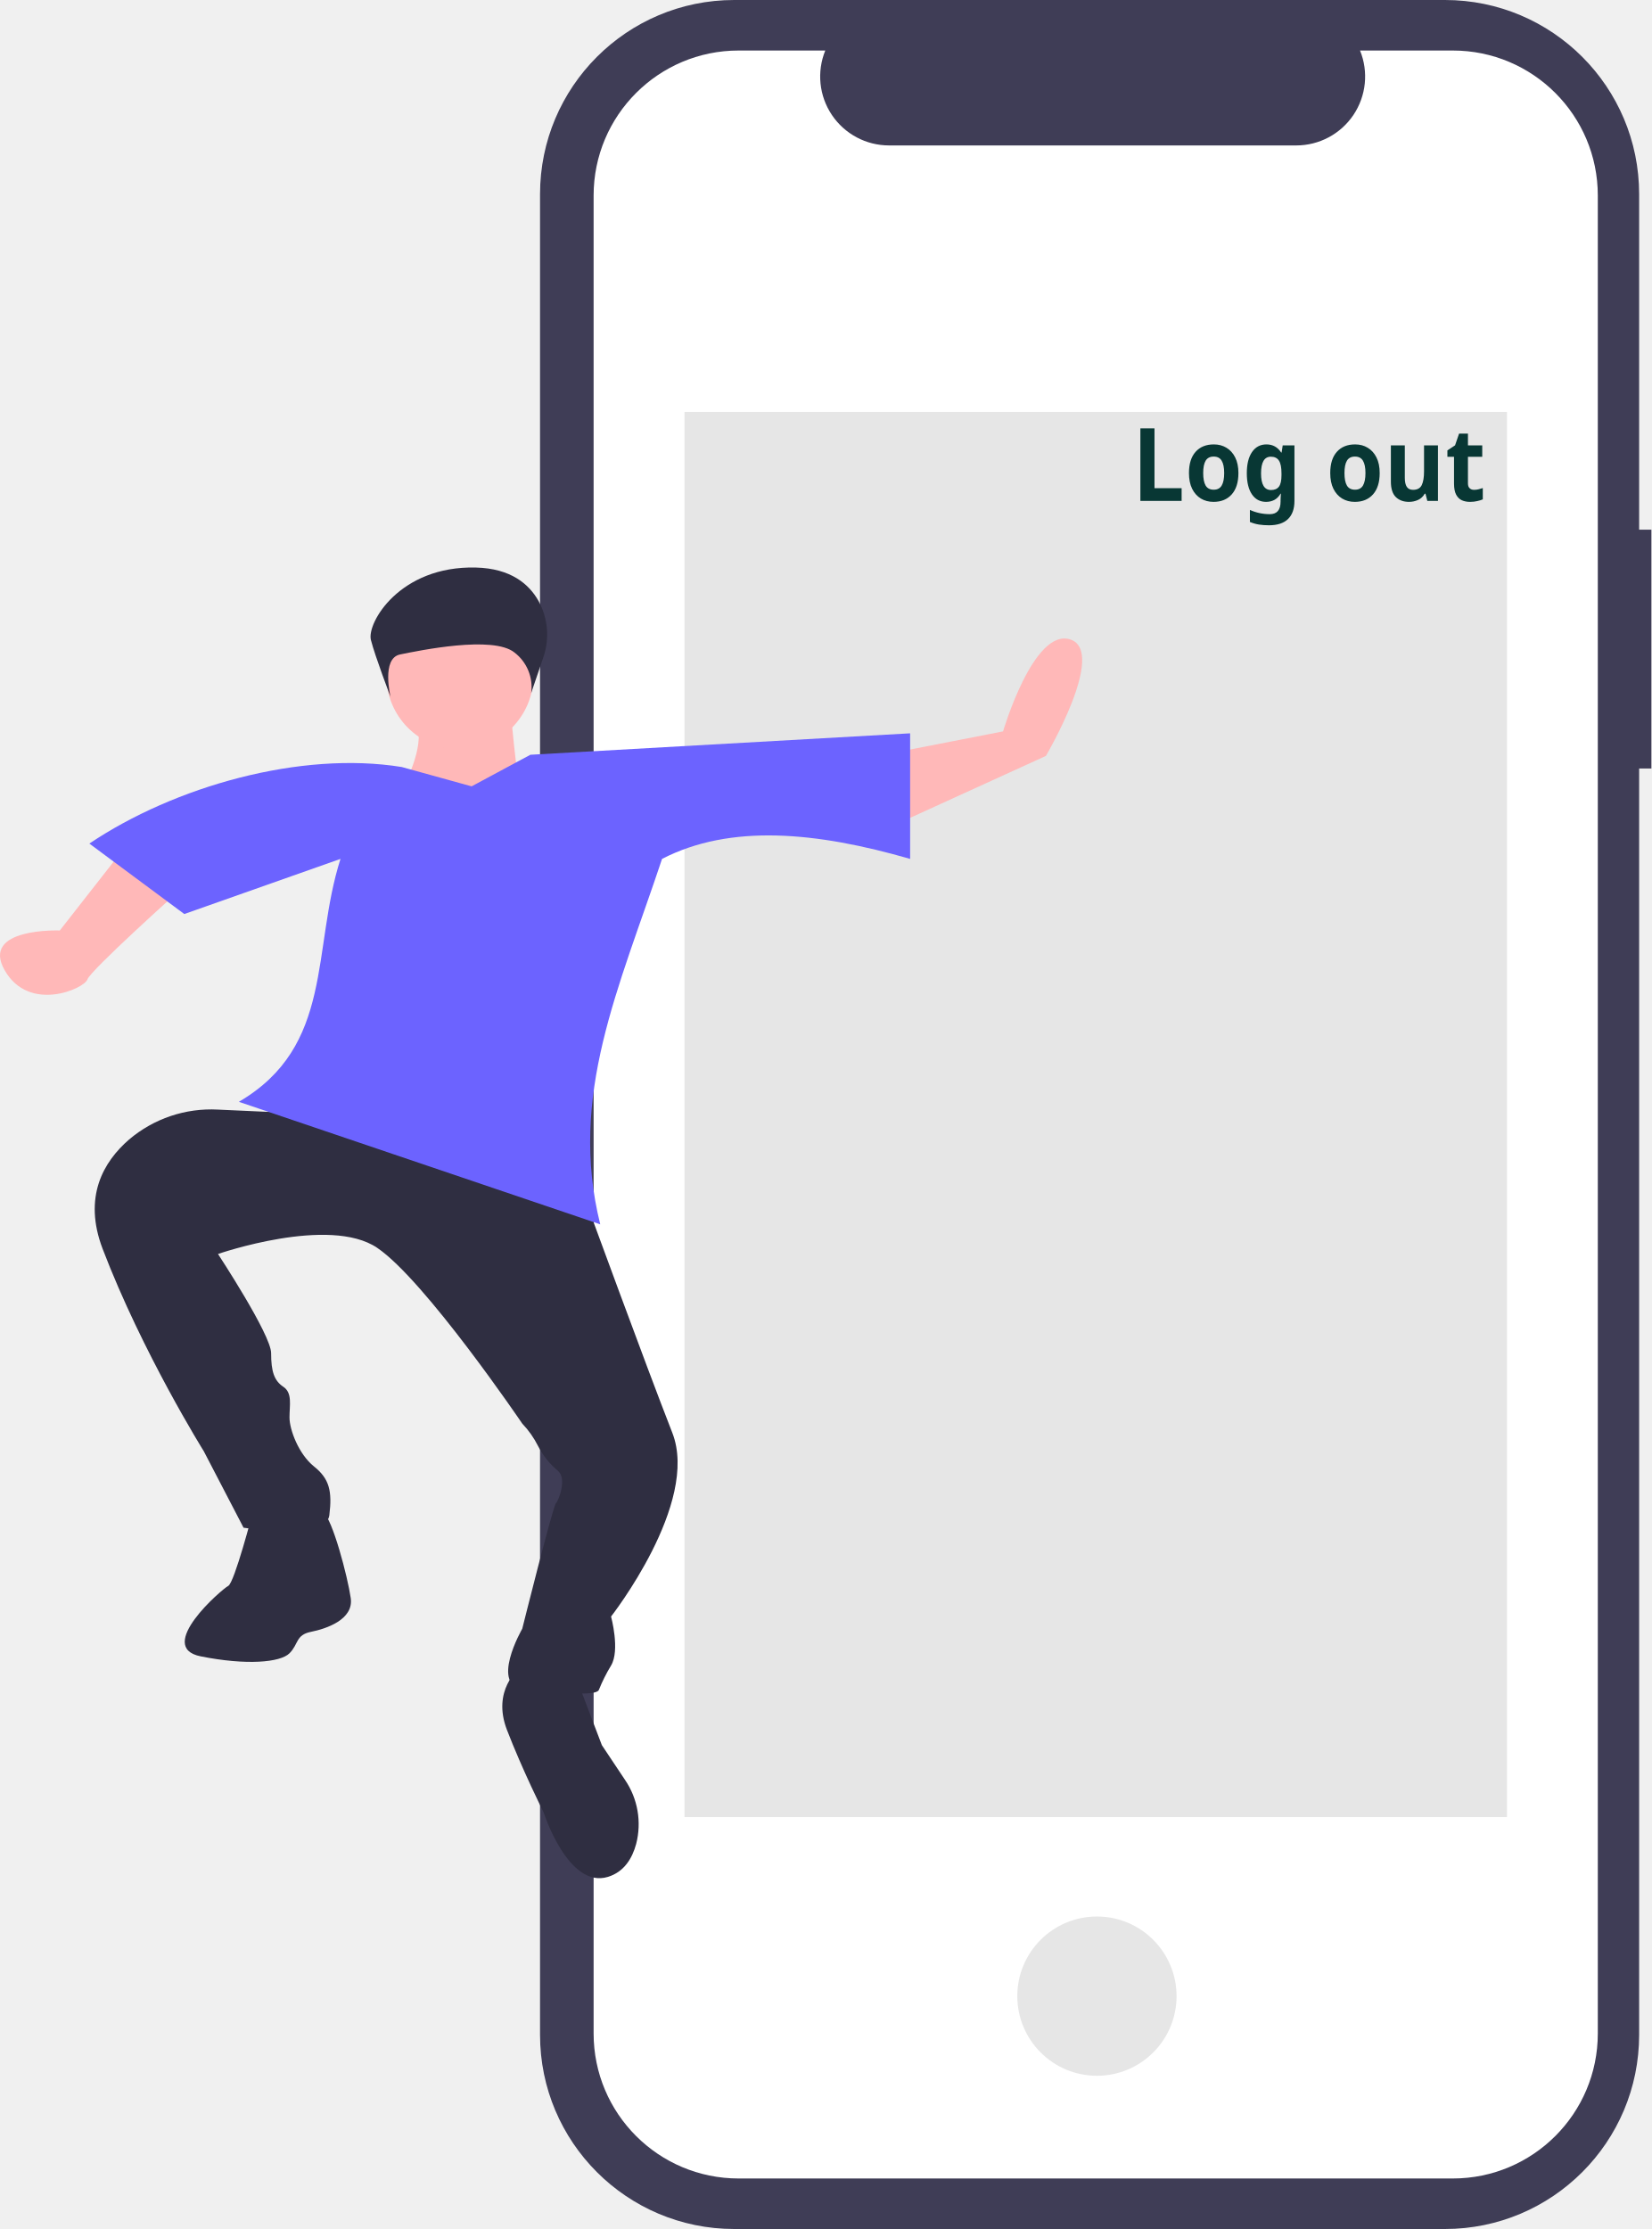
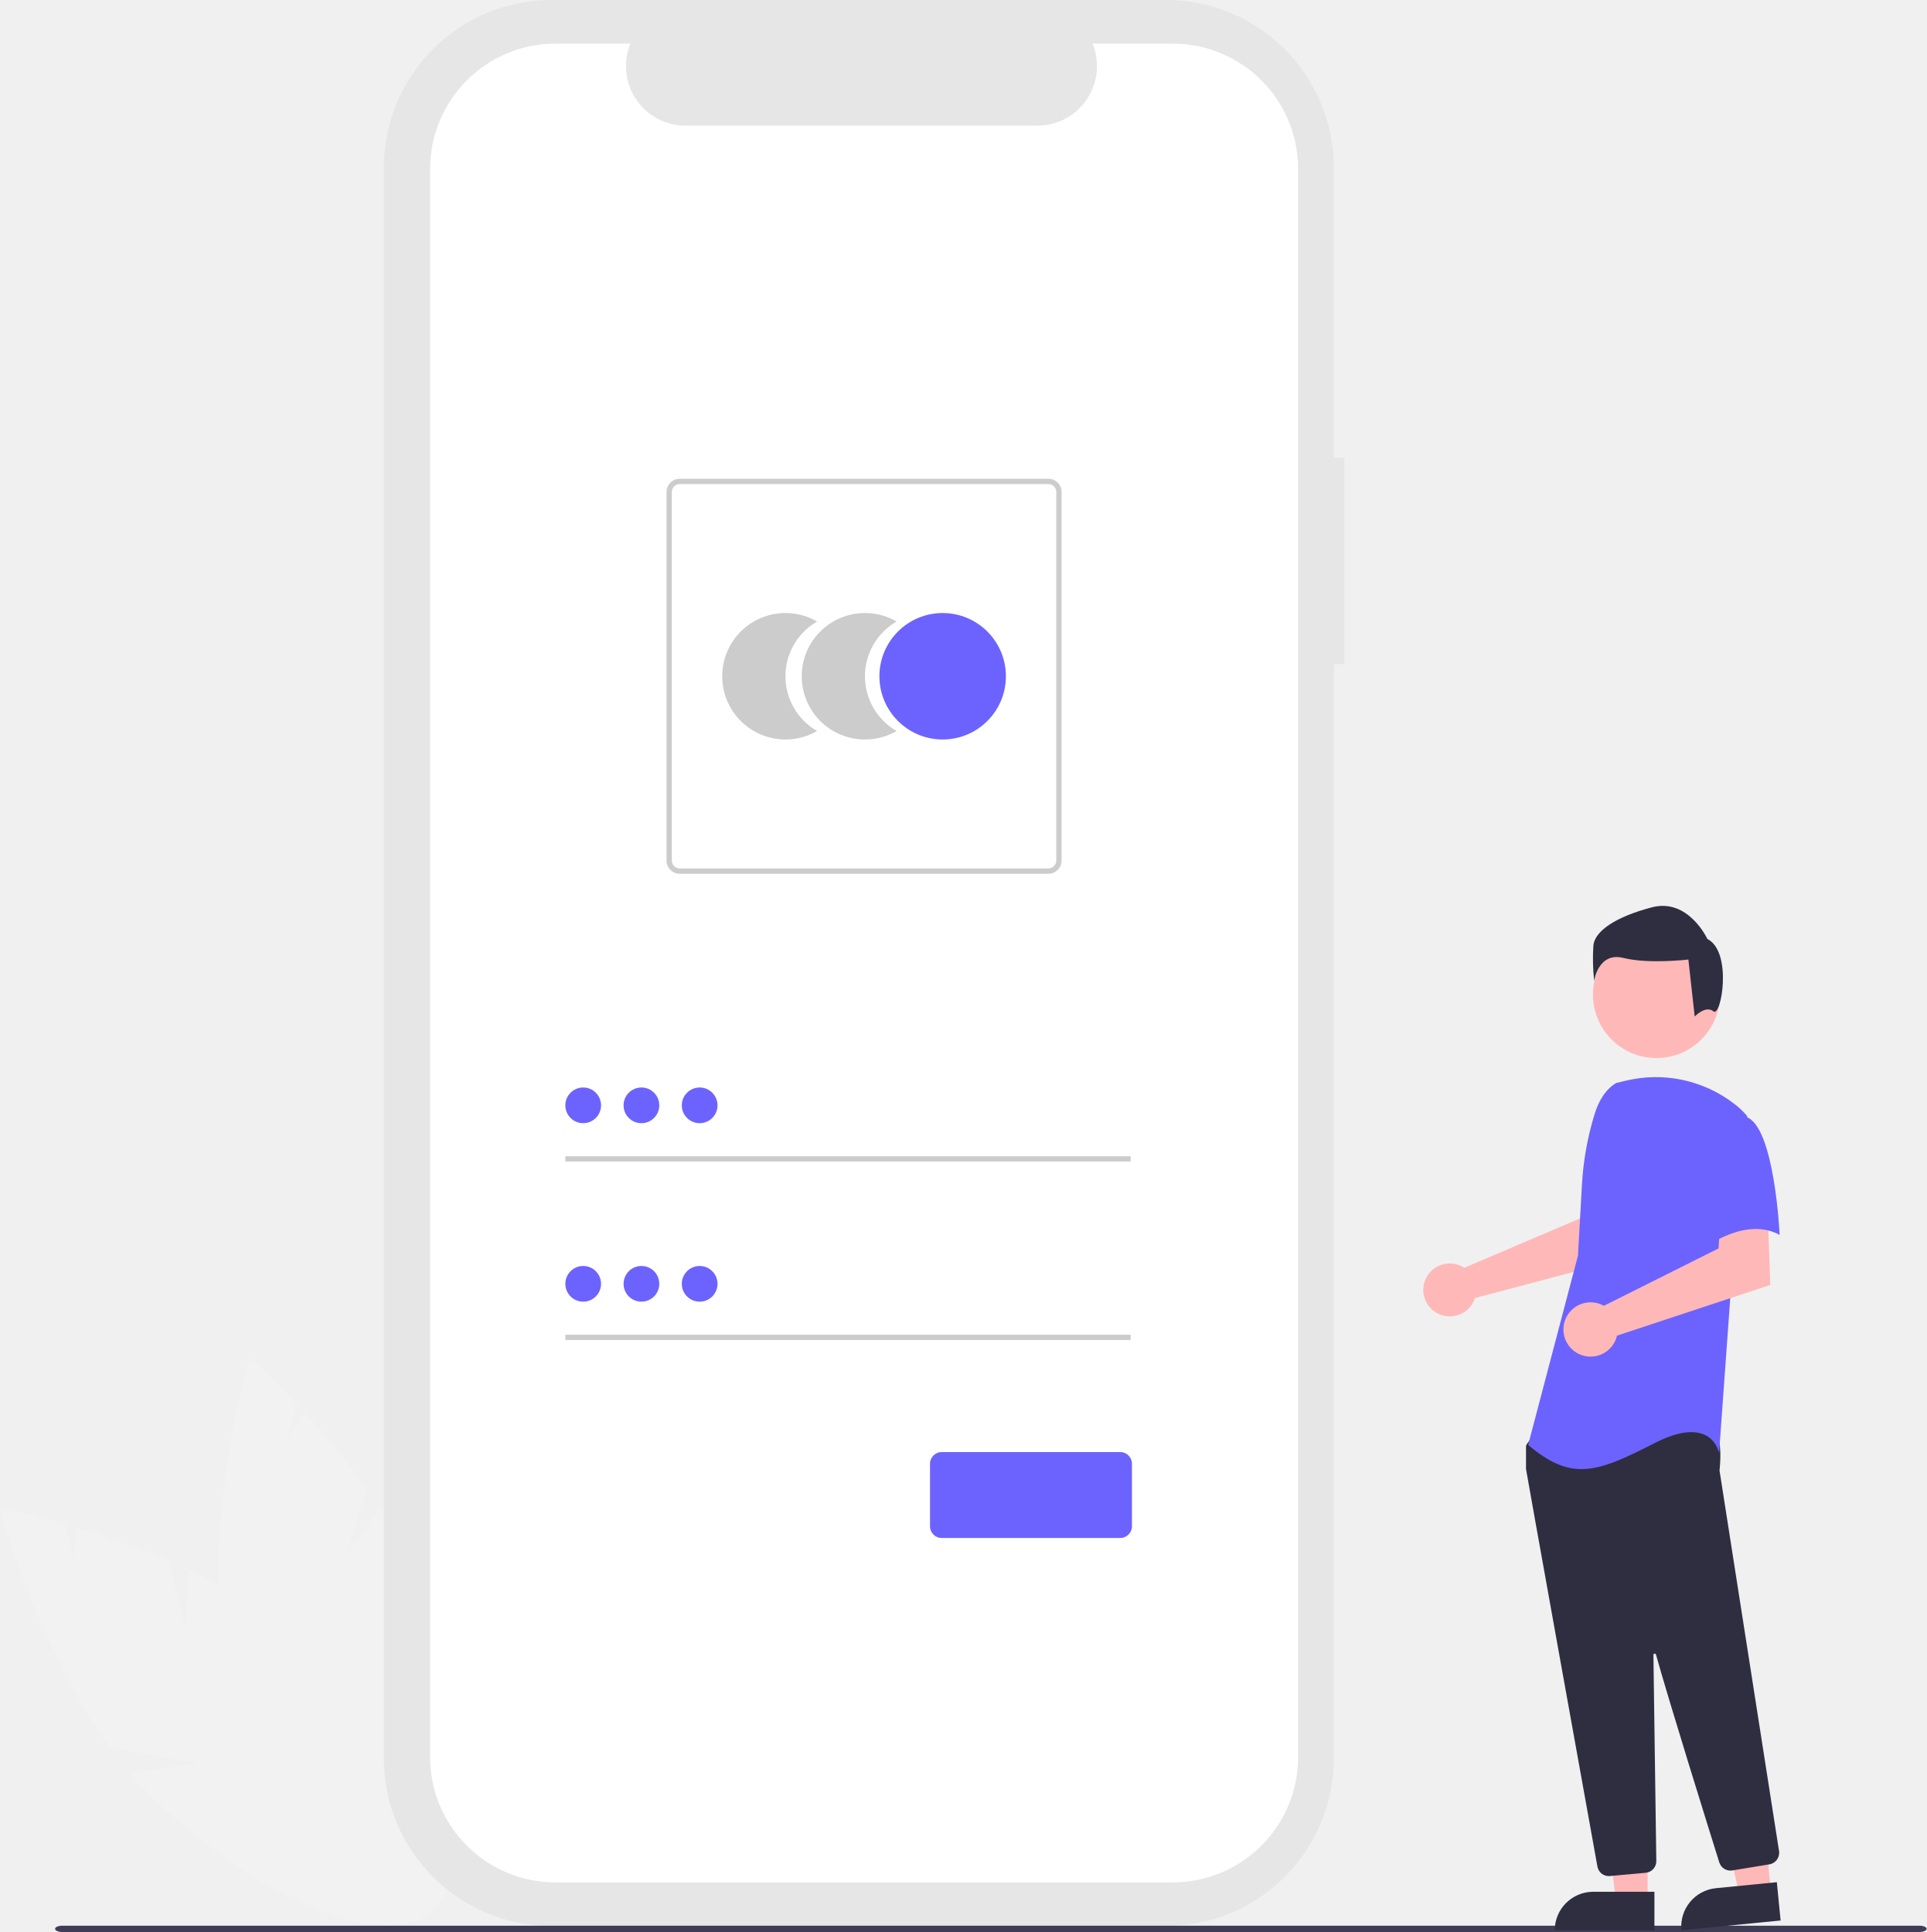
- <svg xmlns="http://www.w3.org/2000/svg" width="539.228" height="727.778">
-   <g>
-     <path id="svg_1" fill="#3f3d56" d="m539.228,172.947l-3.999,0l0,-109.545a63.402,63.402 0 0 0 -63.402,-63.402l-232.087,0a63.402,63.402 0 0 0 -63.402,63.402l0,600.974a63.402,63.402 0 0 0 63.402,63.402l232.087,0a63.402,63.402 0 0 0 63.402,-63.402l0,-413.453l3.999,0l0,-77.976z" />
-     <path id="svg_2" fill="#fff" d="m474.386,16.495l-30.295,0a22.495,22.495 0 0 1 -20.827,30.991l-132.959,0a22.495,22.495 0 0 1 -20.827,-30.991l-28.296,0a47.348,47.348 0 0 0 -47.348,47.348l0,600.093a47.348,47.348 0 0 0 47.348,47.348l233.204,0a47.348,47.348 0 0 0 47.348,-47.348l0,0l0,-600.093a47.348,47.348 0 0 0 -47.348,-47.348z" />
-     <rect id="svg_3" fill="#e6e6e6" height="458.802" width="268.567" y="134.488" x="223.5" />
-     <path id="svg_4" fill="#ffb8b8" d="m133.304,231.972c12.311,10.259 -12.311,42.178 -12.311,42.178s58.477,2.28 53.86,2.28s-8.464,-48.447 -8.464,-48.447s-45.396,-6.27 -33.086,3.99z" />
-     <path id="svg_5" fill="#2f2e41" d="m109.529,361.803l53,19l29,12s19,52 28,75s-20,60 -20,60s3,11 0,16a54.36,54.36 0 0 0 -4,8c-1,2 -12,1 -24,0s-1,-20 -1,-20s10,-40 11,-41c0.934,-0.934 3.612,-7.973 0.704,-10.528a25.95,25.95 0 0 1 -6.537,-8.13a30.091,30.091 0 0 0 -5.167,-7.342s-31.695,-46.741 -47.347,-57.37s-52,2 -52,2s17.347,26.37 17.347,32.37s1,9 4,11s2,6 2,10s3,12 8,16s6,8 5,16s-28,4 -28,4l-13,-25s-20,-32 -33,-66c-6.5,-17 0.25,-28.5 8.625,-35.75a41.391,41.391 0 0 1 29.02,-9.764l47.007,2.144l-33.653,-9.63l25,7z" />
-     <path id="svg_6" fill="#ffb8b8" d="m284.529,272.803l57,-26s20,-34 8,-38s-22,30 -22,30l-41,8l-2,26z" />
-     <path id="svg_7" fill="#ffb8b8" d="m58.529,290.803s-29,26 -30,29s-19,11 -27,-3s18,-13 18,-13l18,-23l21,10z" />
-     <path id="svg_8" fill="#6c63ff" d="m29.182,275.433l31,23l51,-18c-9.479,29.678 -2.052,61.109 -33.188,79.315l118,40c-10.444,-42.049 6.05,-76.858 20.188,-119.315c22.395,-11.541 50.484,-8.811 81,0l0,-41l-124,7l-19.188,10.315l-22.812,-6.315c-33.022,-5.353 -74.278,6.346 -102,25z" />
-     <path id="svg_9" fill="#2f2e41" d="m105.529,493.803c3,2 8,21 9,28s-8,10 -13,11s-4,4 -7,7s-14,4 -29,1s7,-22 9,-23s8,-24 8,-24s20,-2 23,0z" />
-     <path id="svg_10" fill="#2f2e41" d="m188.529,548.803l8,21l7.564,11.346a25.696,25.696 0 0 1 3.632,20.91c-1.274,4.689 -3.915,9.119 -9.196,10.744c-13,4 -21,-21 -21,-21s-7,-14 -12,-27s4,-20 4,-20l19,4z" />
-     <circle id="svg_11" fill="#ffb8b8" r="23.996" cy="220.662" cx="150.175" />
-     <path id="svg_12" fill="#2f2e41" d="m177.377,214.732a22.827,22.827 0 0 0 -1.548,-18.547c-3.082,-5.466 -9.018,-10.591 -20.43,-10.88c-24.898,-0.631 -35.688,18.142 -34.285,23.647s6.422,18.603 6.422,18.603s-3.112,-12.612 3.112,-13.873s30.345,-6.306 37.348,-0.631a14.233,14.233 0 0 1 5.447,13.243l3.935,-11.562z" />
-     <circle id="svg_13" fill="#e6e6e6" r="26" cy="651.748" cx="358.182" />
-     <text transform="matrix(1.27117 0 0 1.38172 -95.1084 -208.08)" stroke="#000" font-style="normal" font-weight="bold" xml:space="preserve" text-anchor="start" font-family="'Special Elite'" font-size="24" id="svg_14" y="268.953" x="365.599" stroke-width="0" fill="#083734">Log out</text>
-   </g>
+ <svg xmlns="http://www.w3.org/2000/svg" id="a87032b8-5b37-4b7e-a4d9-4dbfbe394641" data-name="Layer 1" width="744.848" height="747.077" viewBox="0 0 744.848 747.077">
+   <path id="fa3b9e12-7275-481e-bee9-64fd9595a50d" data-name="Path 1" d="M299.205,705.809l-6.56-25.872a335.967,335.967,0,0,0-35.643-12.788l-.828,12.024-3.358-13.247c-15.021-4.294-25.24-6.183-25.24-6.183s13.8,52.489,42.754,92.617l33.734,5.926-26.207,3.779a135.926,135.926,0,0,0,11.719,12.422c42.115,39.092,89.024,57.028,104.773,40.06s-5.625-62.412-47.74-101.5c-13.056-12.119-29.457-21.844-45.875-29.5Z" transform="translate(-227.576 -76.46149)" fill="#f2f2f2" />
+   <path id="bde08021-c30f-4979-a9d8-cb90b72b5ca2" data-name="Path 2" d="M361.591,677.706l7.758-25.538a335.94,335.94,0,0,0-23.9-29.371l-6.924,9.865,3.972-13.076c-10.641-11.436-18.412-18.335-18.412-18.335s-15.315,52.067-11.275,101.384l25.815,22.51-24.392-10.312a135.919,135.919,0,0,0,3.614,16.694c15.846,55.234,46.731,94.835,68.983,88.451s27.446-56.335,11.6-111.569c-4.912-17.123-13.926-33.926-24.023-48.965Z" transform="translate(-227.576 -76.46149)" fill="#f2f2f2" />
+   <path id="b3ac2088-de9b-4f7f-bc99-0ed9705c1a9d" data-name="Path 22" d="M747.327,253.445h-4.092v-112.1a64.883,64.883,0,0,0-64.883-64.883H440.845a64.883,64.883,0,0,0-64.883,64.883v615a64.883,64.883,0,0,0,64.883,64.883H678.352a64.883,64.883,0,0,0,64.882-64.883v-423.105h4.092Z" transform="translate(-227.576 -76.46149)" fill="#e6e6e6" />
+   <path id="b2715b96-3117-487c-acc0-20904544b5b7" data-name="Path 23" d="M680.97,93.335h-31a23.02,23.02,0,0,1-21.316,31.714H492.589a23.02,23.02,0,0,1-21.314-31.714H442.319a48.454,48.454,0,0,0-48.454,48.454v614.107a48.454,48.454,0,0,0,48.454,48.454H680.97a48.454,48.454,0,0,0,48.454-48.454h0V141.788a48.454,48.454,0,0,0-48.454-48.453Z" transform="translate(-227.576 -76.46149)" fill="#fff" />
+   <path id="b06d66ec-6c84-45dd-8c27-1263a6253192" data-name="Path 6" d="M531.234,337.965a24.437,24.437,0,0,1,12.23-21.174,24.45,24.45,0,1,0,0,42.345A24.434,24.434,0,0,1,531.234,337.965Z" transform="translate(-227.576 -76.46149)" fill="#ccc" />
+   <path id="e73810fe-4cf4-40cc-8c7c-ca544ce30bd4" data-name="Path 7" d="M561.971,337.965a24.436,24.436,0,0,1,12.23-21.174,24.45,24.45,0,1,0,0,42.345A24.434,24.434,0,0,1,561.971,337.965Z" transform="translate(-227.576 -76.46149)" fill="#ccc" />
+   <circle id="a4813fcf-056e-4514-bb8b-e6506f49341f" data-name="Ellipse 1" cx="364.434" cy="261.502" r="24.45" fill="#6c63ff" />
+   <path id="bbe451c3-febc-41ba-8083-4c8307a2e73e" data-name="Path 8" d="M632.872,414.33h-142.5a5.123,5.123,0,0,1-5.117-5.117v-142.5a5.123,5.123,0,0,1,5.117-5.117h142.5a5.123,5.123,0,0,1,5.117,5.117v142.5A5.123,5.123,0,0,1,632.872,414.33Zm-142.5-150.686a3.073,3.073,0,0,0-3.07,3.07v142.5a3.073,3.073,0,0,0,3.07,3.07h142.5a3.073,3.073,0,0,0,3.07-3.07v-142.5a3.073,3.073,0,0,0-3.07-3.07Z" transform="translate(-227.576 -76.46149)" fill="#ccc" />
+   <rect id="bb28937d-932f-4fdf-befe-f406e51091fe" data-name="Rectangle 1" x="218.562" y="447.102" width="218.552" height="2.047" fill="#ccc" />
+   <circle id="fcef55fc-4968-45b2-93bb-1a1080c85fc7" data-name="Ellipse 2" cx="225.464" cy="427.42" r="6.902" fill="#6c63ff" />
+   <rect id="ff33d889-4c74-4b91-85ef-b4882cc8fe76" data-name="Rectangle 2" x="218.562" y="516.118" width="218.552" height="2.047" fill="#ccc" />
+   <circle id="e8fa0310-b872-4adf-aedd-0c6eda09f3b8" data-name="Ellipse 3" cx="225.464" cy="496.437" r="6.902" fill="#6c63ff" />
+   <path d="M660.69,671.172H591.622a4.505,4.505,0,0,1-4.5-4.5v-24.208a4.505,4.505,0,0,1,4.5-4.5h69.068a4.505,4.505,0,0,1,4.5,4.5v24.208A4.505,4.505,0,0,1,660.69,671.172Z" transform="translate(-227.576 -76.46149)" fill="#6c63ff" />
+   <circle id="e12ee00d-aa4a-4413-a013-11d20b7f97f7" data-name="Ellipse 7" cx="247.978" cy="427.42" r="6.902" fill="#6c63ff" />
+   <circle id="f58f497e-6949-45c8-be5f-eee2aa0f6586" data-name="Ellipse 8" cx="270.492" cy="427.42" r="6.902" fill="#6c63ff" />
+   <circle id="b4d4939a-c6e6-4f4d-ba6c-e8b05485017d" data-name="Ellipse 9" cx="247.978" cy="496.437" r="6.902" fill="#6c63ff" />
+   <circle id="aff120b1-519b-4e96-ac87-836aa55663de" data-name="Ellipse 10" cx="270.492" cy="496.437" r="6.902" fill="#6c63ff" />
+   <path id="f1094013-1297-477a-ac57-08eac07c4bd5" data-name="Path 88" d="M969.642,823.539H251.656c-1.537,0-2.782-.546-2.782-1.218s1.245-1.219,2.782-1.219H969.642c1.536,0,2.782.546,2.782,1.219S971.178,823.539,969.642,823.539Z" transform="translate(-227.576 -76.46149)" fill="#3f3d56" />
+   <path d="M792.253,565.923a10.094,10.094,0,0,1,1.411.787l44.852-19.143,1.601-11.815,17.922-.11-1.059,27.098-59.2,15.656a10.608,10.608,0,0,1-.447,1.208,10.235,10.235,0,1,1-5.079-13.682Z" transform="translate(-227.576 -76.46149)" fill="#ffb8b8" />
+   <polygon points="636.98 735.021 624.72 735.021 618.888 687.733 636.982 687.734 636.98 735.021" fill="#ffb8b8" />
+   <path d="M615.963,731.518h23.644a0,0,0,0,1,0,0v14.887a0,0,0,0,1,0,0H601.076a0,0,0,0,1,0,0v0A14.887,14.887,0,0,1,615.963,731.518Z" fill="#2f2e41" />
+   <polygon points="684.66 731.557 672.459 732.759 662.018 686.271 680.025 684.497 684.66 731.557" fill="#ffb8b8" />
+   <path d="M891.686,806.128h23.644a0,0,0,0,1,0,0v14.887a0,0,0,0,1,0,0H876.799a0,0,0,0,1,0,0v0A14.887,14.887,0,0,1,891.686,806.128Z" transform="translate(-303.0087 15.2906) rotate(-5.62529)" fill="#2f2e41" />
+   <circle cx="640.393" cy="384.574" r="24.561" fill="#ffb8b8" />
+   <path d="M849.556,801.919a4.471,4.471,0,0,1-4.415-3.697c-6.346-35.226-27.088-150.405-27.584-153.596a1.427,1.427,0,0,1-.016-.222v-8.588a1.489,1.489,0,0,1,.279-.872l2.74-3.838a1.478,1.478,0,0,1,1.144-.625c15.622-.732,66.784-2.879,69.256.209h0c2.482,3.104,1.605,12.507,1.404,14.36l.01.193,22.985,146.995a4.512,4.512,0,0,1-3.715,5.135l-14.356,2.365a4.521,4.521,0,0,1-5.025-3.093c-4.44-14.188-19.329-61.918-24.489-80.387a.499.499,0,0,0-.98.139c.258,17.605.881,62.523,1.096,78.037l.023,1.671a4.518,4.518,0,0,1-4.093,4.536l-13.844,1.258C849.836,801.914,849.695,801.919,849.556,801.919Z" transform="translate(-227.576 -76.46149)" fill="#2f2e41" />
+   <path id="ae7af94f-88d7-4204-9f07-e3651de85c05" data-name="Path 99" d="M852.381,495.254c-4.286,2.548-6.851,7.23-8.323,11.995a113.681,113.681,0,0,0-4.884,27.159l-1.556,27.6-19.255,73.17c16.689,14.121,26.315,10.912,48.78-.639s25.032,3.851,25.032,3.851l4.492-62.258,6.418-68.032a30.164,30.164,0,0,0-4.861-4.674,49.658,49.658,0,0,0-42.442-8.995Z" transform="translate(-227.576 -76.46149)" fill="#6c63ff" />
+   <path d="M846.127,580.7a10.526,10.526,0,0,1,1.501.704l44.348-22.197.736-12.026,18.294-1.261.98,27.413L852.72,592.932a10.496,10.496,0,1,1-6.593-12.232Z" transform="translate(-227.576 -76.46149)" fill="#ffb8b8" />
+   <path id="a6768b0e-63d0-4b31-8462-9b2e0b00f0fd" data-name="Path 101" d="M902.766,508.412c10.912,3.851,12.834,45.574,12.834,45.574-12.837-7.06-28.241,4.493-28.241,4.493s-3.209-10.912-7.06-25.032a24.53,24.53,0,0,1,5.134-23.106S891.854,504.558,902.766,508.412Z" transform="translate(-227.576 -76.46149)" fill="#6c63ff" />
+   <path id="bfd7963f-0cf8-4885-9d3a-2c00bccda2e3" data-name="Path 102" d="M889.991,467.531c-3.06-2.448-7.235,2.002-7.235,2.002l-2.448-22.033s-15.301,1.833-25.093-.612-11.323,8.875-11.323,8.875a78.58,78.58,0,0,1-.306-13.771c.612-5.508,8.568-11.017,22.645-14.689S887.652,439.543,887.652,439.543C897.445,444.439,893.051,469.979,889.991,467.531Z" transform="translate(-227.576 -76.46149)" fill="#2f2e41" />
</svg>
